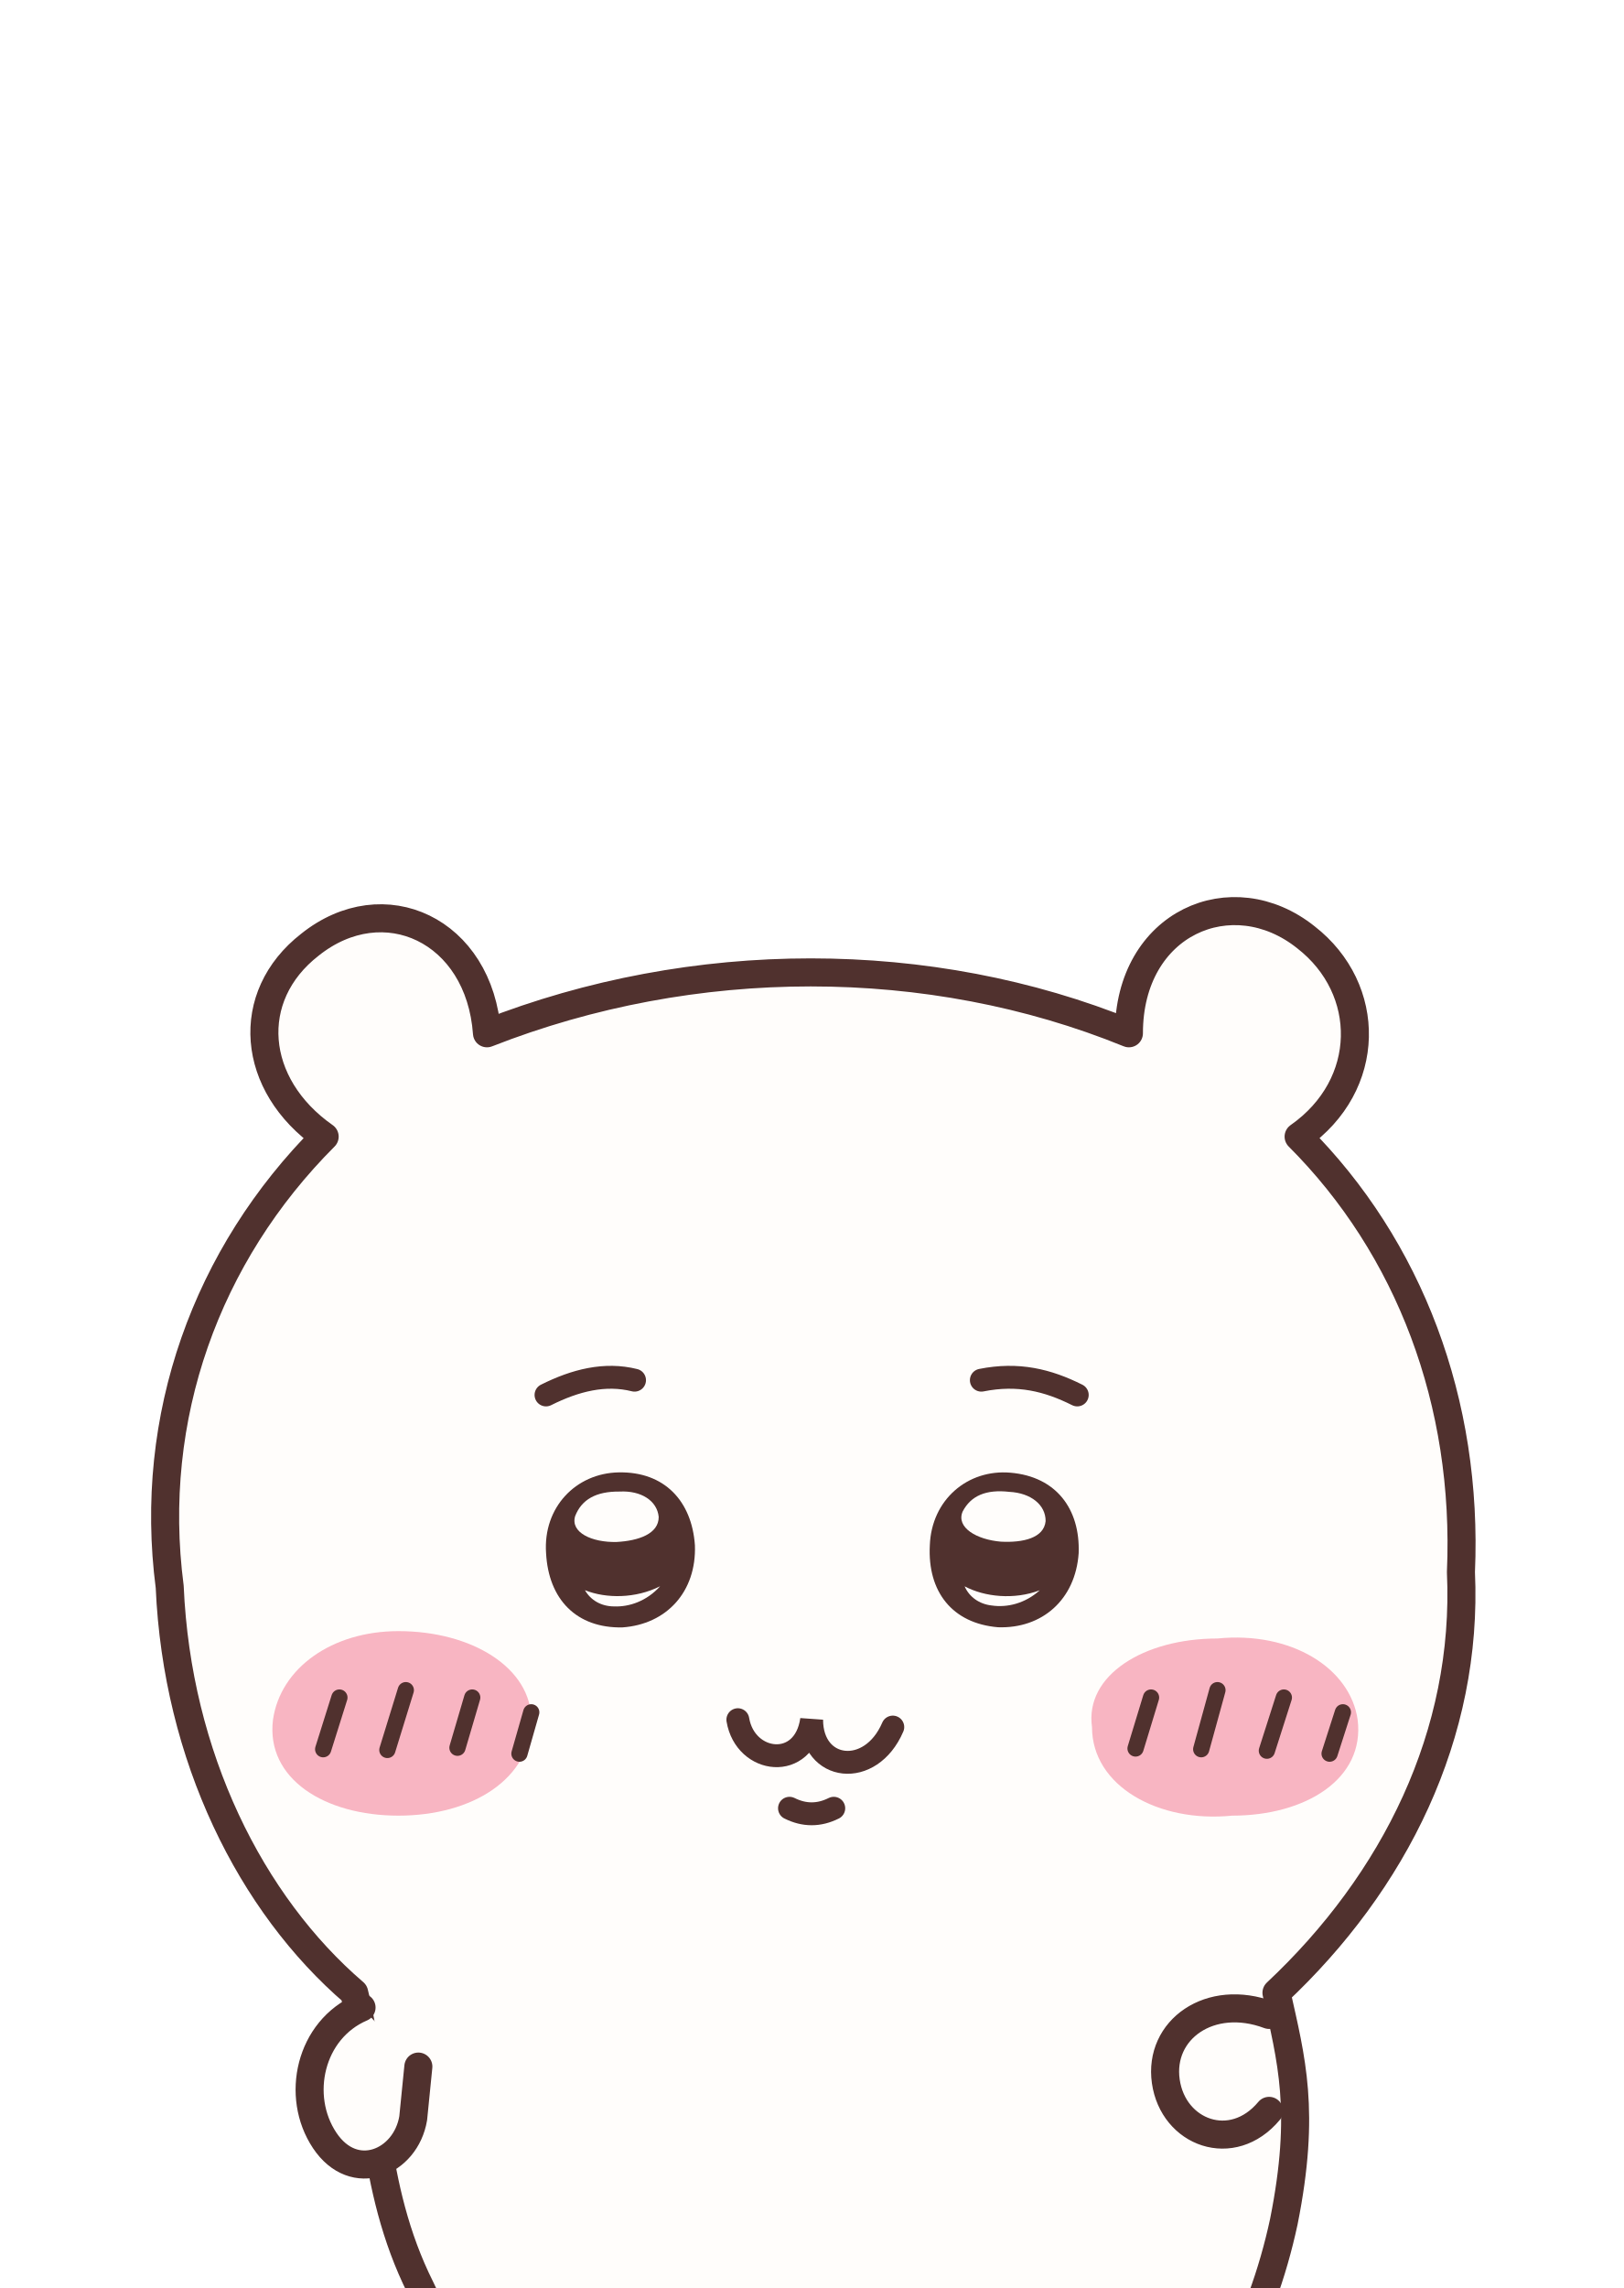
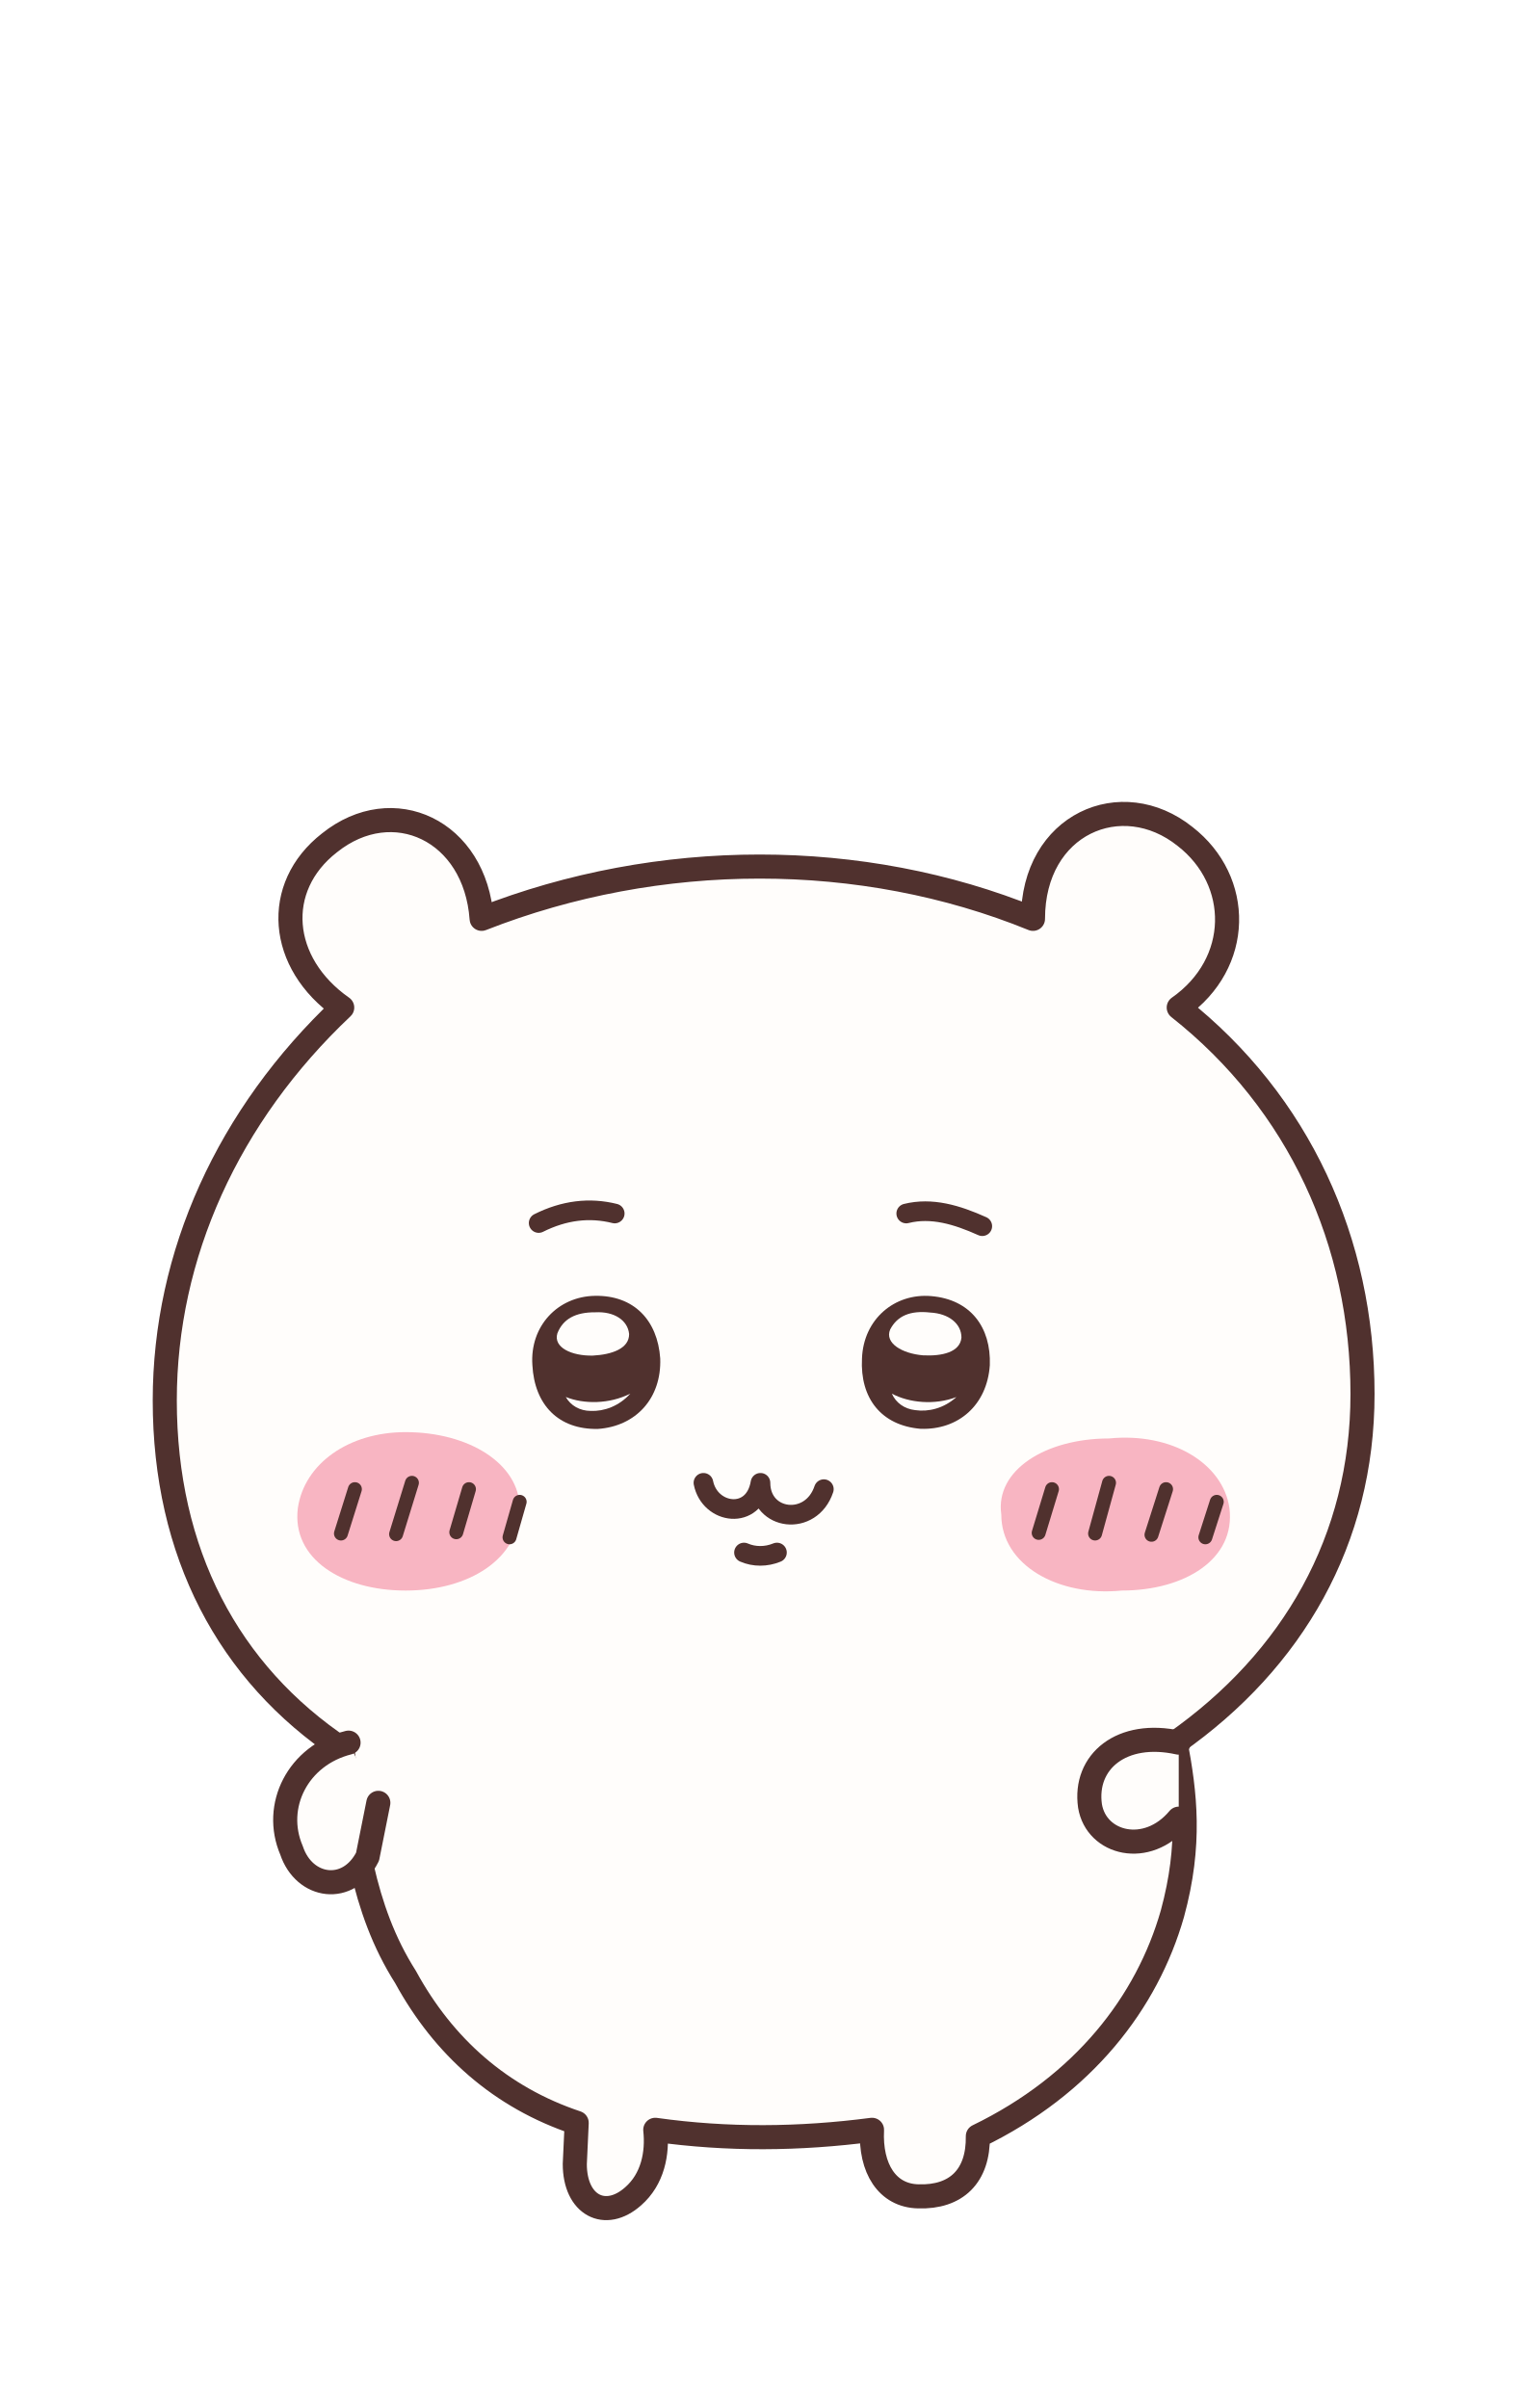
- <svg xmlns="http://www.w3.org/2000/svg" viewBox="-110 -205 220 310" fill="none" role="img" aria-labelledby="title">
+ <svg xmlns="http://www.w3.org/2000/svg" viewBox="-120 -210 240 380" fill="none" role="img" aria-labelledby="title">
  <defs>
    <g id="eye-bright" stroke="none">
      <path fill="#50312e" d="M-10-.1C-10.1-6.3-5.4-10.7.4-10.5 6.6-10.3 10.1-6.1 10.2-.1 10.1 6.2 5.8 10.4-.2 10.5-6.4 10.3-10 6.2-10-.1Z" />
      <path fill="#fffdfb" d="M-5.8-4.9C-4.8-7.1-2.8-8.1.4-7.9c2.9 0 5 1.5 5.1 3.7C5.4-1.9 2.6-1.1-.4-1.1-3.7-1.2-6.6-2.7-5.8-4.9Z" />
      <path fill="#fffdfb" d="M-5 5.2c2.8 1.3 6.8 1.5 10.2 0C3.3 7.1.9 7.8-1.2 7.6-2.9 7.5-4.3 6.6-5 5.2Z" />
    </g>
    <g id="eyes-bright">
      <use href="#eye-bright" transform="translate(-26 5) rotate(-3)" />
      <use href="#eye-bright" transform="translate(26 5) rotate(3)" />
    </g>
    <g id="cheeks" stroke="none" fill="#f8b5c2">
      <path d="M-73 28c1-7 8-12 17-12 10 0 18 5 18 12 0 8-8 13-18 13-10 0-18-5-17-13Z" />
      <path d="M38 29c-1-7 7-12 17-12 10-1 18 4 19 11 1 8-7 13-17 13-10 1-19-4-19-12Z" />
      <g stroke="#50312e" stroke-width="2.2" stroke-linecap="round">
        <path d="M-64 25l-2.2 7M-55 24l-2.5 8.1M-46 25l-2 6.8M-38 27l-1.6 5.6M46 25l-2.1 6.9M55 24l-2.2 8M64 25l-2.3 7.2M72 27l-1.8 5.6" />
      </g>
    </g>
    <g id="chiikawa-body" stroke="#50312e" stroke-width="3.8" stroke-linecap="round" stroke-linejoin="round">
-       <path fill="#fffdfb" d="M-44-65C-45-79-58-85-68-77c-9 7-8 19 2 26C-82-35-90-13-87 10c1 23 11 43 25 55 3 12 2 26 9 40 6 13 15 22 28 26l-.5 8c-.3 7.4 5.4 10.2 10.1 5.8 3.6-3.2 4-7.6 3.5-11.4 12.4 2 24 2 36.5.1-.2 6.3 2.7 11.3 8.1 10.9 6.7-.5 10-4.2 9.6-11.1C54 124 61 110 64 96c3-15 1-22-1-31C79 50 89 30 88 8c1-23-7-44-22-59 10-7 10-20 1-27-10-8-24-2-24 13-27-11-59-11-87 0Z" />
-       <path fill="#fffdfb" d="M-61 67c-7 3-9 12-5 18 4 6 11 3 12-3l.7-7M62 68c-8-3-15 2-14 9 1 7 9 10 14 4" />
+       <path fill="#fffdfb" d="M-44-65C-45-79-58-85-68-77c-9 7-8 19 2 26C-84-34-94-12-94 11c0 24 10 43 28 55 2 13 3 25 10 36 6 11 15 19 27 23l-.3 6.5c0 6.5 4.8 9 9.2 5.1 3.1-2.7 3.9-6.8 3.5-10.5 11.4 1.6 22.7 1.5 34.2 0-.3 6.1 2.4 10.4 7.3 10.5 6 .2 9.5-3.2 9.4-9.5C51 119 61 106 65 92c3-11 2-19 .5-27C84 52 95 33 95 10c0-24-10-46-29-61 10-7 10-20 1-27-10-8-24-2-24 13-27-11-59-11-87 0Z" />
+       <path fill="#fffdfb" d="M-65 65c-8 2-12 10-9 17 2 6 9 7 12 1l1.7-8.5M66 65c-9-2-15 3-14 10 1 6 9 8 14 2" />
    </g>
    <g id="chiikawa-face-bright">
      <use href="#cheeks" />
      <use href="#eyes-bright" />
-       <g stroke="#50312e" stroke-width="3.1" stroke-linecap="round" fill="none">
-         <path d="M-36-16c4-2 8-3 12-2M23-18c5-1 9 0 13 2M-10 28c1 6 9 7 10 0 0 7 8 8 11 1M-3 40c2 1 4 1 6 0" />
+       <g stroke="#50312e" stroke-width="3.1" stroke-linecap="round" stroke-linejoin="round" fill="none">
+         <path d="M-35-17c4-2 8-2.5 12-1.5M23-18.5c4-1 8 .2 12 2" />
+         <path d="M-9 24c1 5 8 6 9 0 0 6 8 7 10 1" />
+         <path d="M-2.6 35c1.6.7 3.5.7 5.2 0" />
      </g>
    </g>
    <g id="chiikawa-bright">
      <use href="#chiikawa-body" />
      <use href="#chiikawa-face-bright" />
    </g>
  </defs>
  <use href="#chiikawa-bright" />
</svg>
